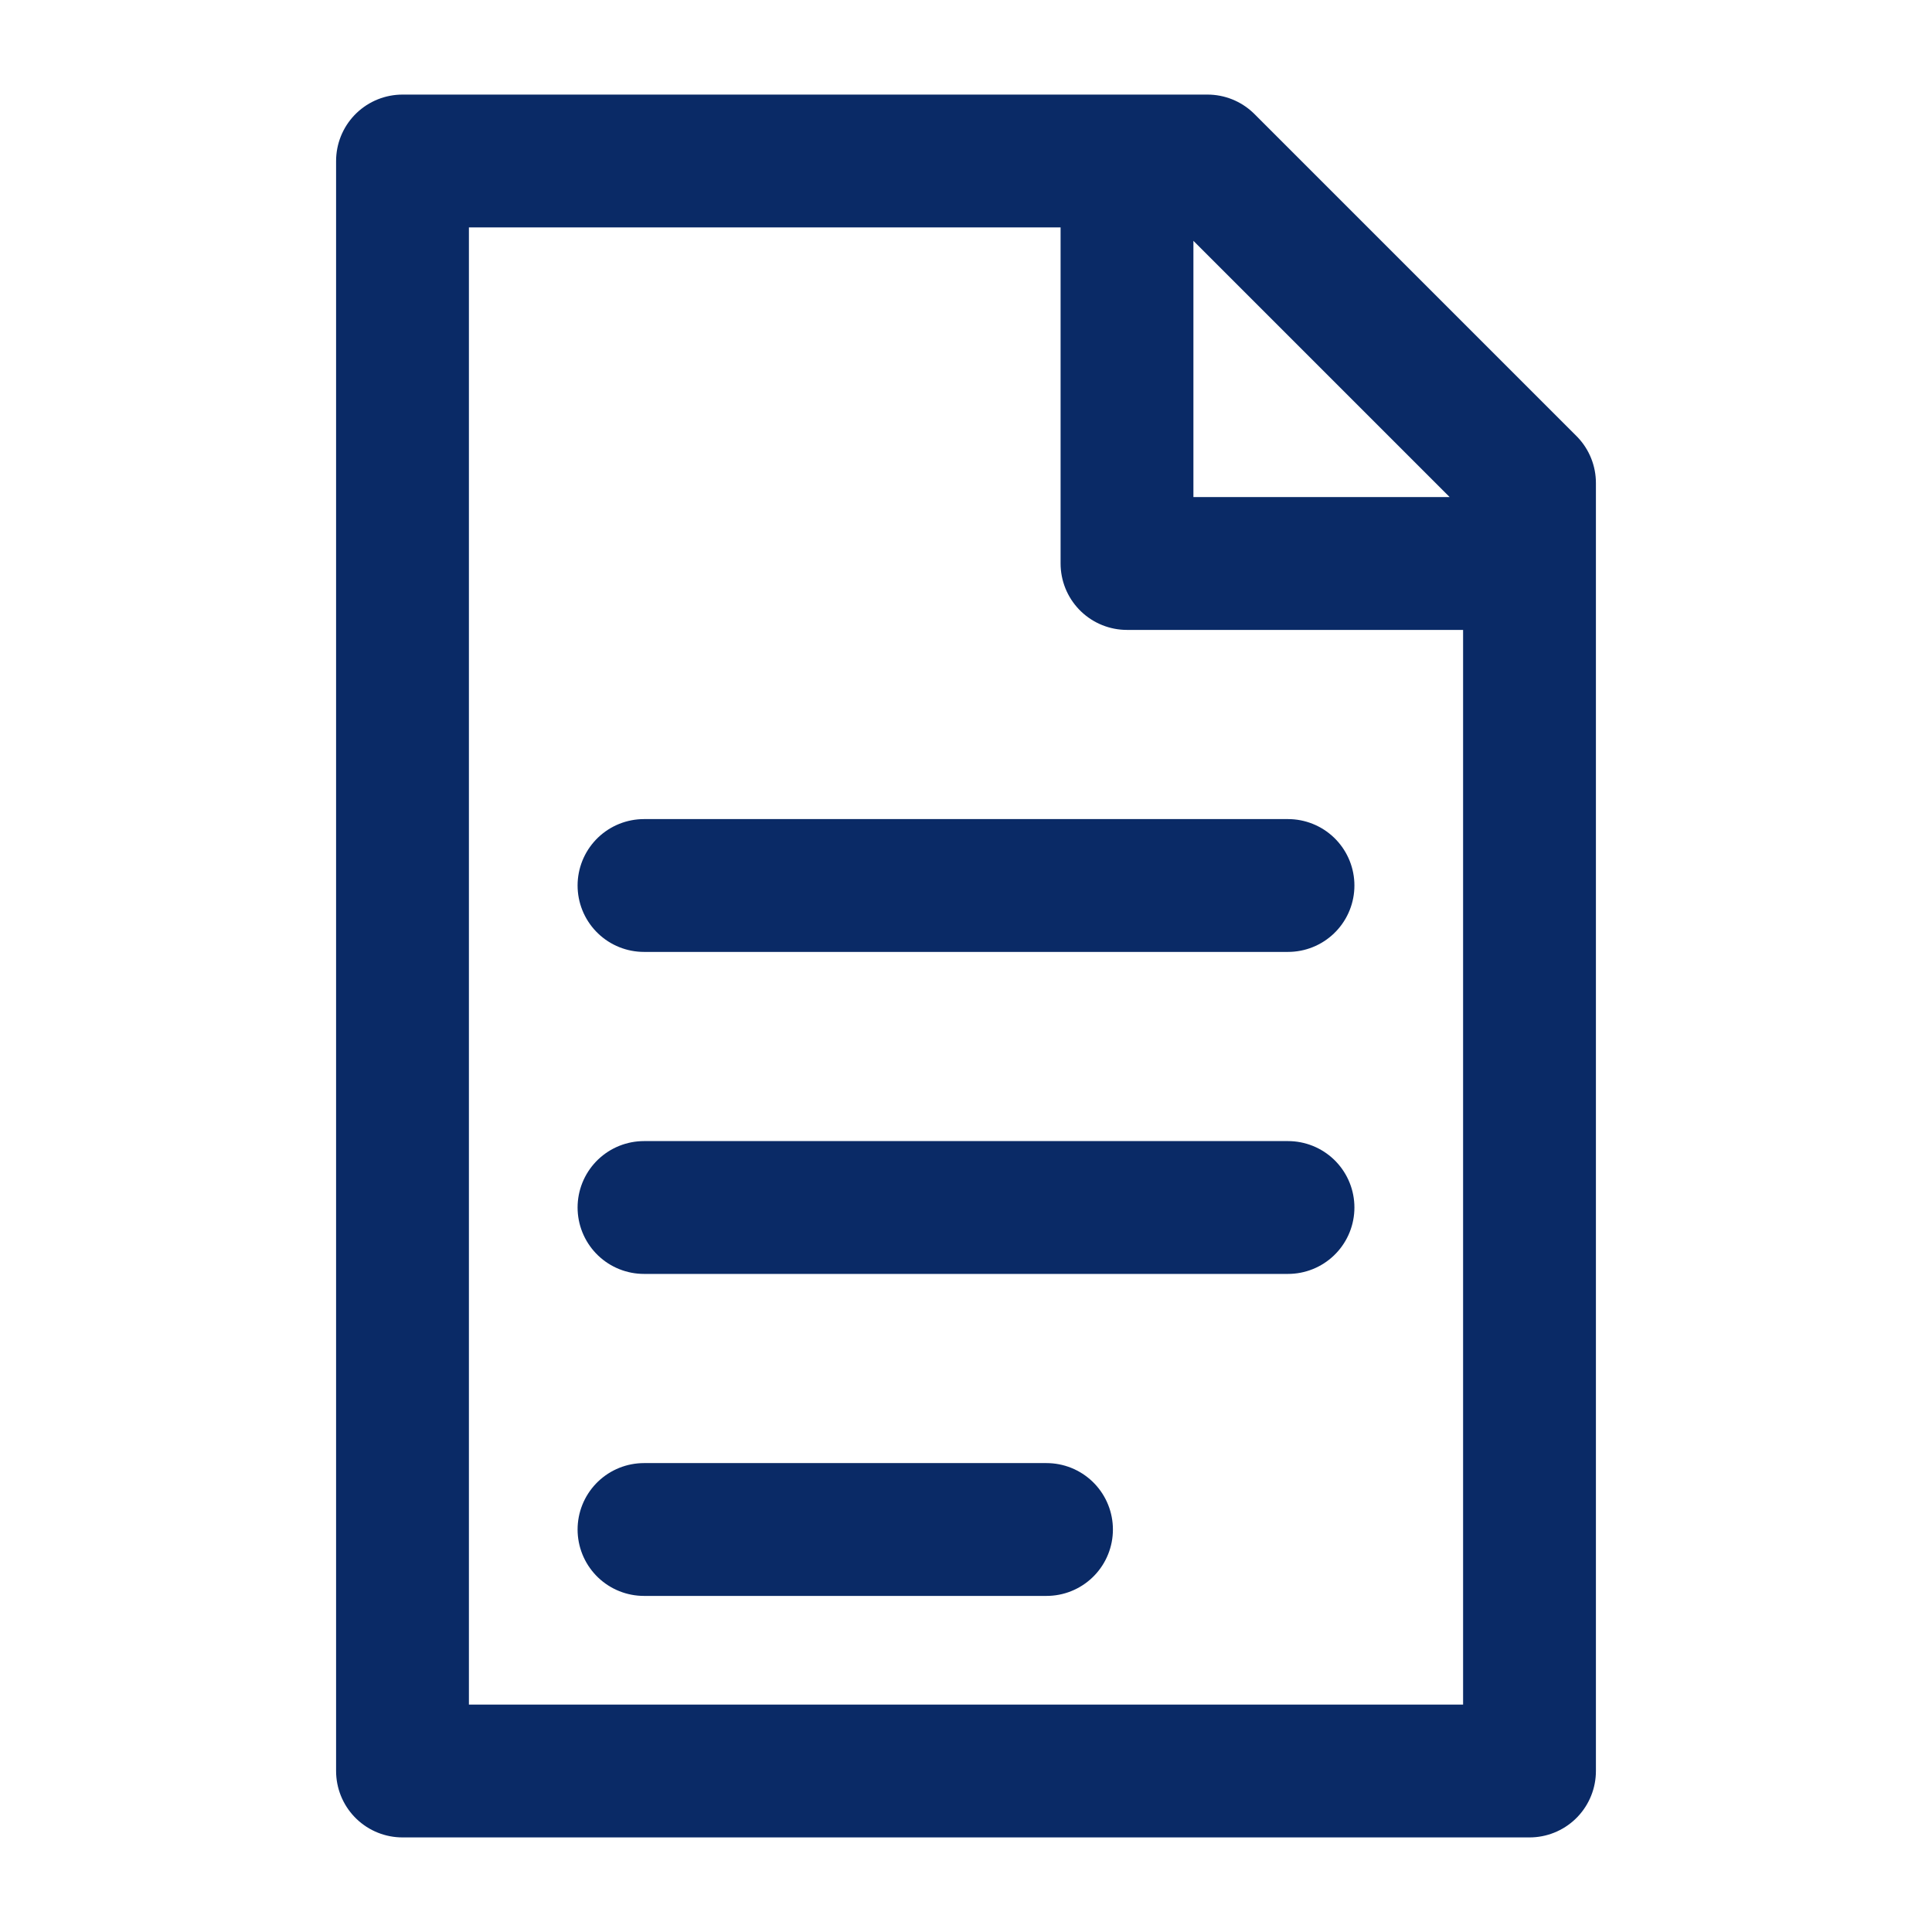
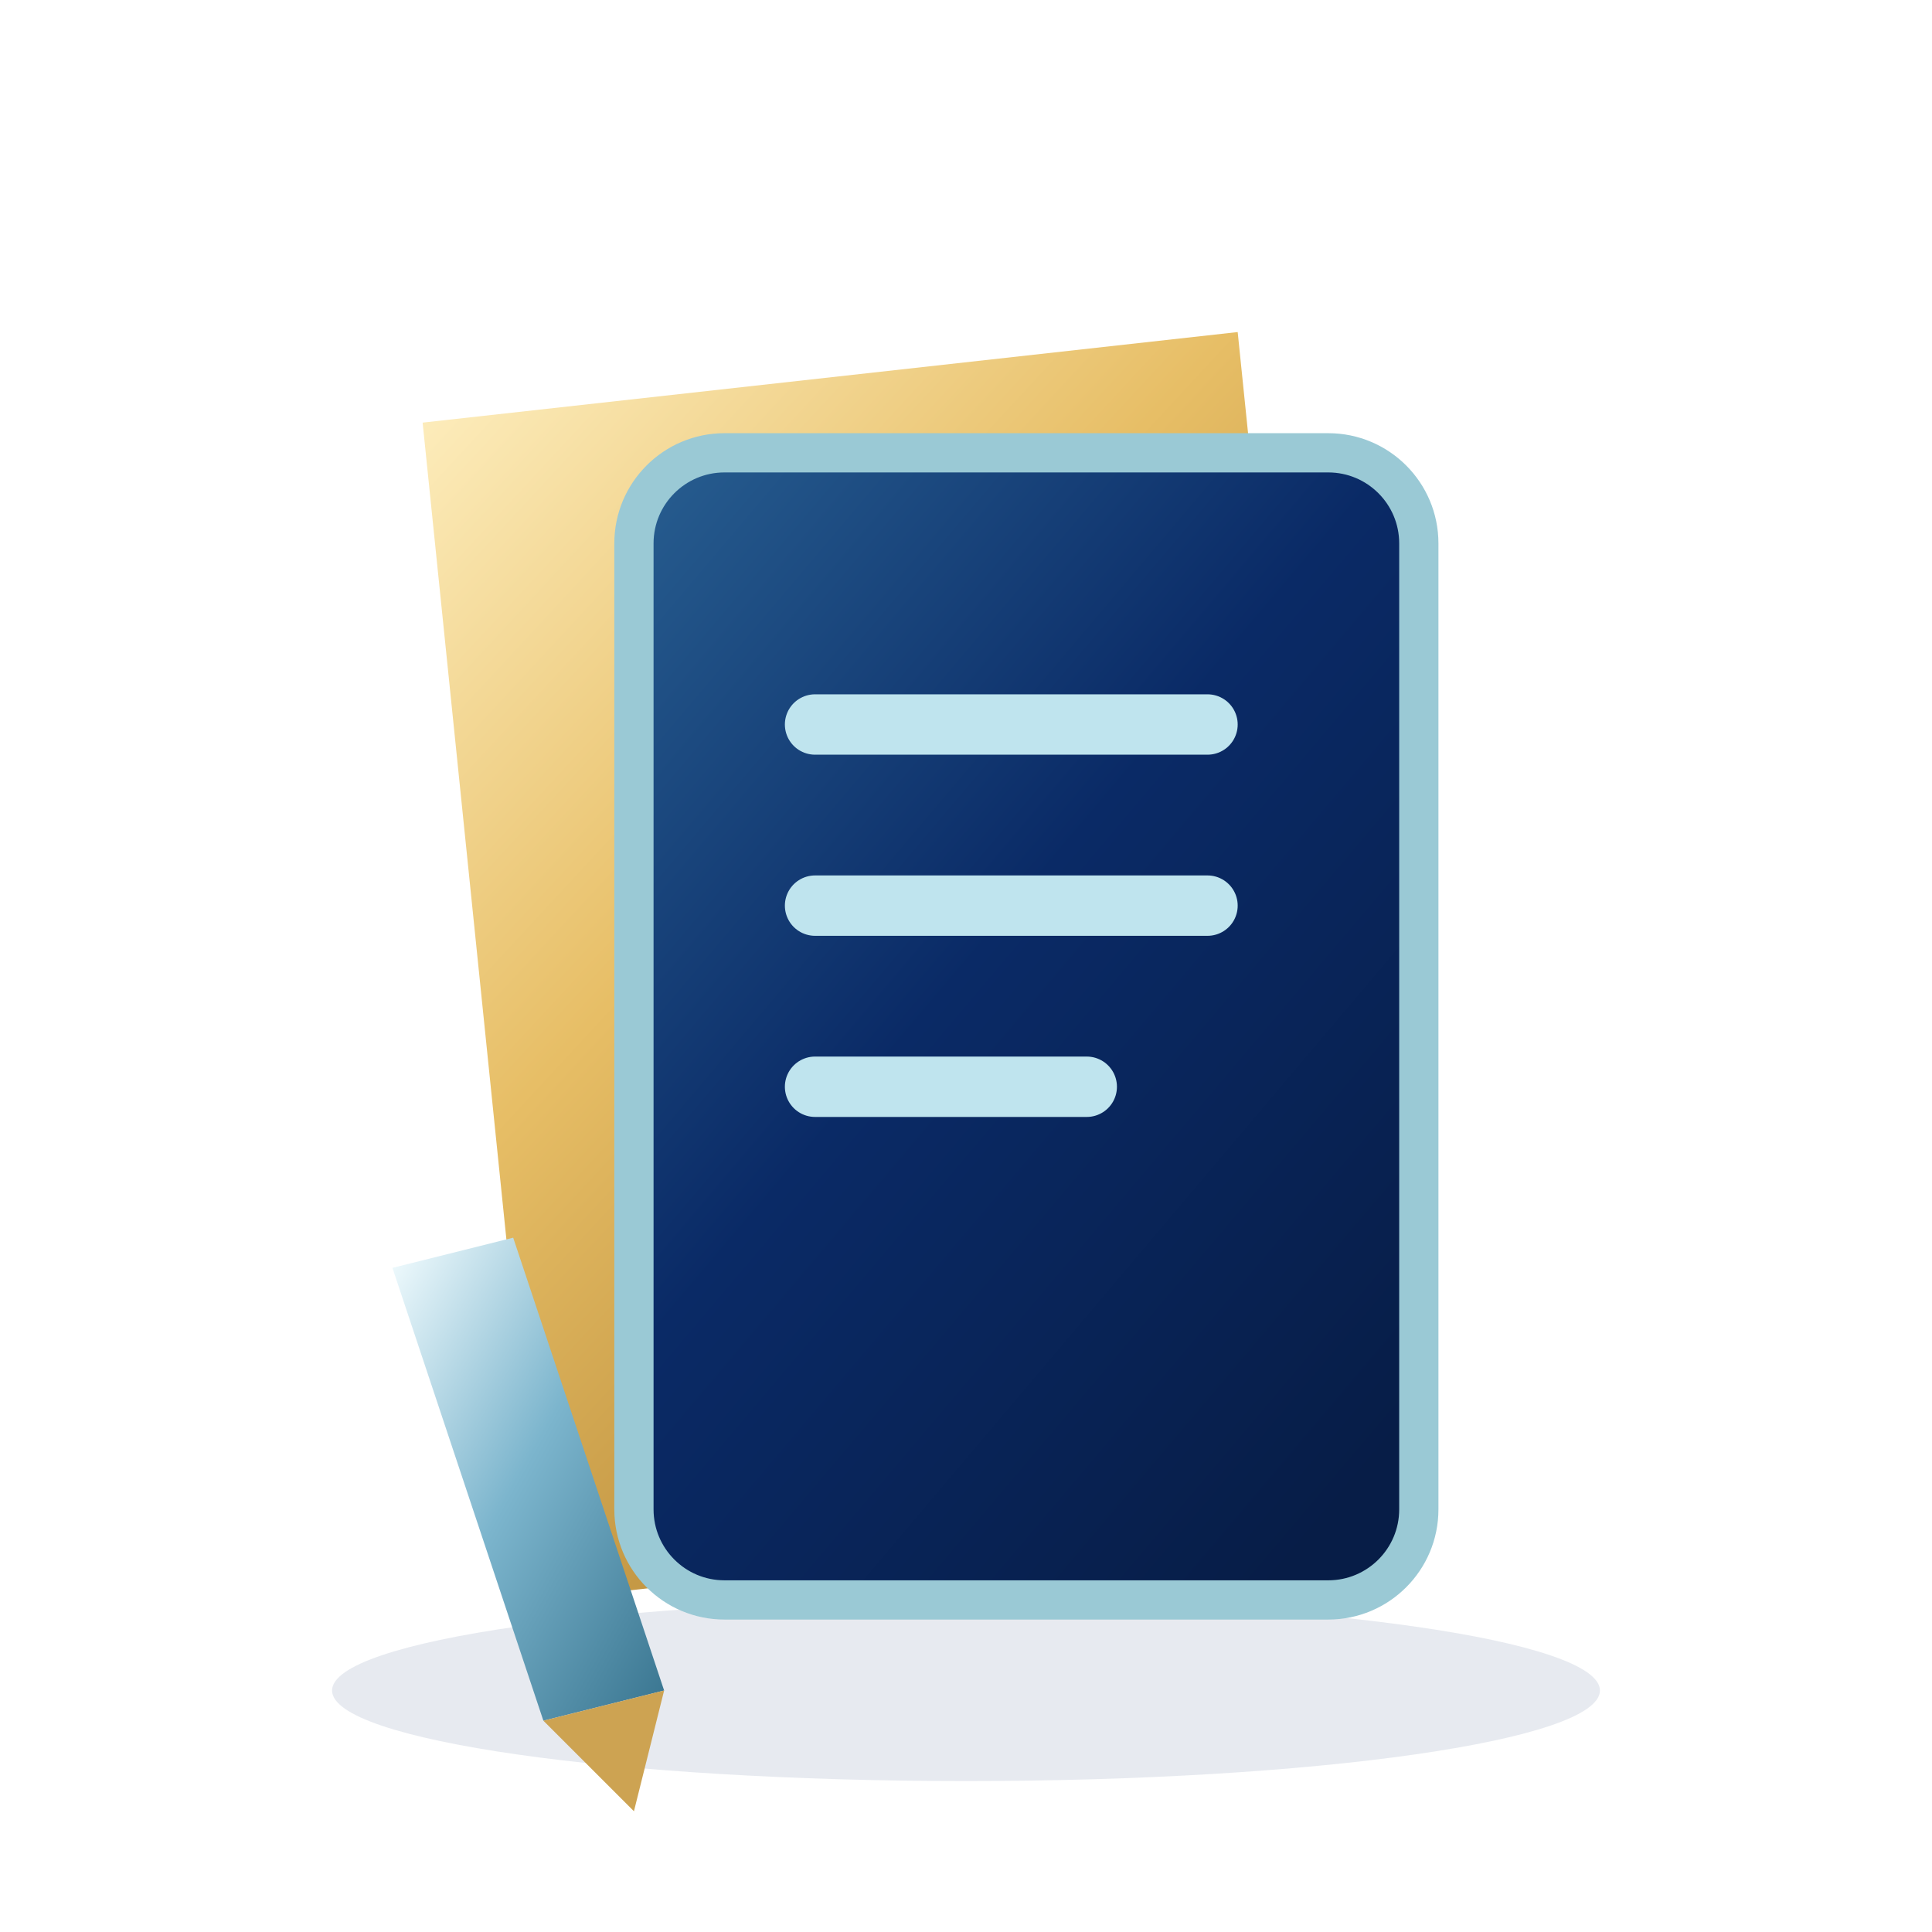
- <svg xmlns="http://www.w3.org/2000/svg" viewBox="0 0 24 24" fill="none" stroke="#0A2A66" stroke-width="1.65" stroke-linecap="round" stroke-linejoin="round">
-   <path d="M5 2h10l4 4v16H5zM14 2v5h5M8 11h8M8 15h8M8 19h5" />
+ <svg xmlns="http://www.w3.org/2000/svg" viewBox="0 0 64 64" fill="none">
+   <defs>
+     <linearGradient id="ink" x2=".8" y2="1">
+       <stop stop-color="#285F91" />
+       <stop offset=".48" stop-color="#0A2A66" />
+       <stop offset="1" stop-color="#071D47" />
+     </linearGradient>
+     <linearGradient id="metal" x2="1" y2="1">
+       <stop stop-color="#F4FDFF" />
+       <stop offset=".48" stop-color="#7CB5CD" />
+       <stop offset="1" stop-color="#38748F" />
+     </linearGradient>
+     <linearGradient id="gold" x2=".8" y2="1">
+       <stop stop-color="#FFF1C4" />
+       <stop offset=".42" stop-color="#E7BE66" />
+       <stop offset="1" stop-color="#A47525" />
+     </linearGradient>
+     <linearGradient id="teal" x2="1" y2="1">
+       <stop stop-color="#90E5C5" />
+       <stop offset=".5" stop-color="#168E84" />
+       <stop offset="1" stop-color="#085258" />
+     </linearGradient>
+   </defs>
+   <ellipse cx="32" cy="56" rx="21" ry="3" fill="#0A2A66" opacity=".1" />
+   <g stroke-linecap="round" stroke-linejoin="round" stroke-width="1.3">
+     <path d="m14 14 27-3 4 39-27 3z" fill="url(#gold)" />
+     <rect x="21" y="15" width="26" height="38" rx="3" fill="url(#ink)" stroke="#9AC9D5" />
+     <path d="M27 24h13m-13 6h13m-13 6h9" stroke="#BFE4EE" stroke-width="2" />
+     <path d="m13 42 4-1 5 15-4 1z" fill="url(#metal)" />
+     <path d="m18 57 3 3 1-4" fill="#CDA352" />
+   </g>
</svg>
